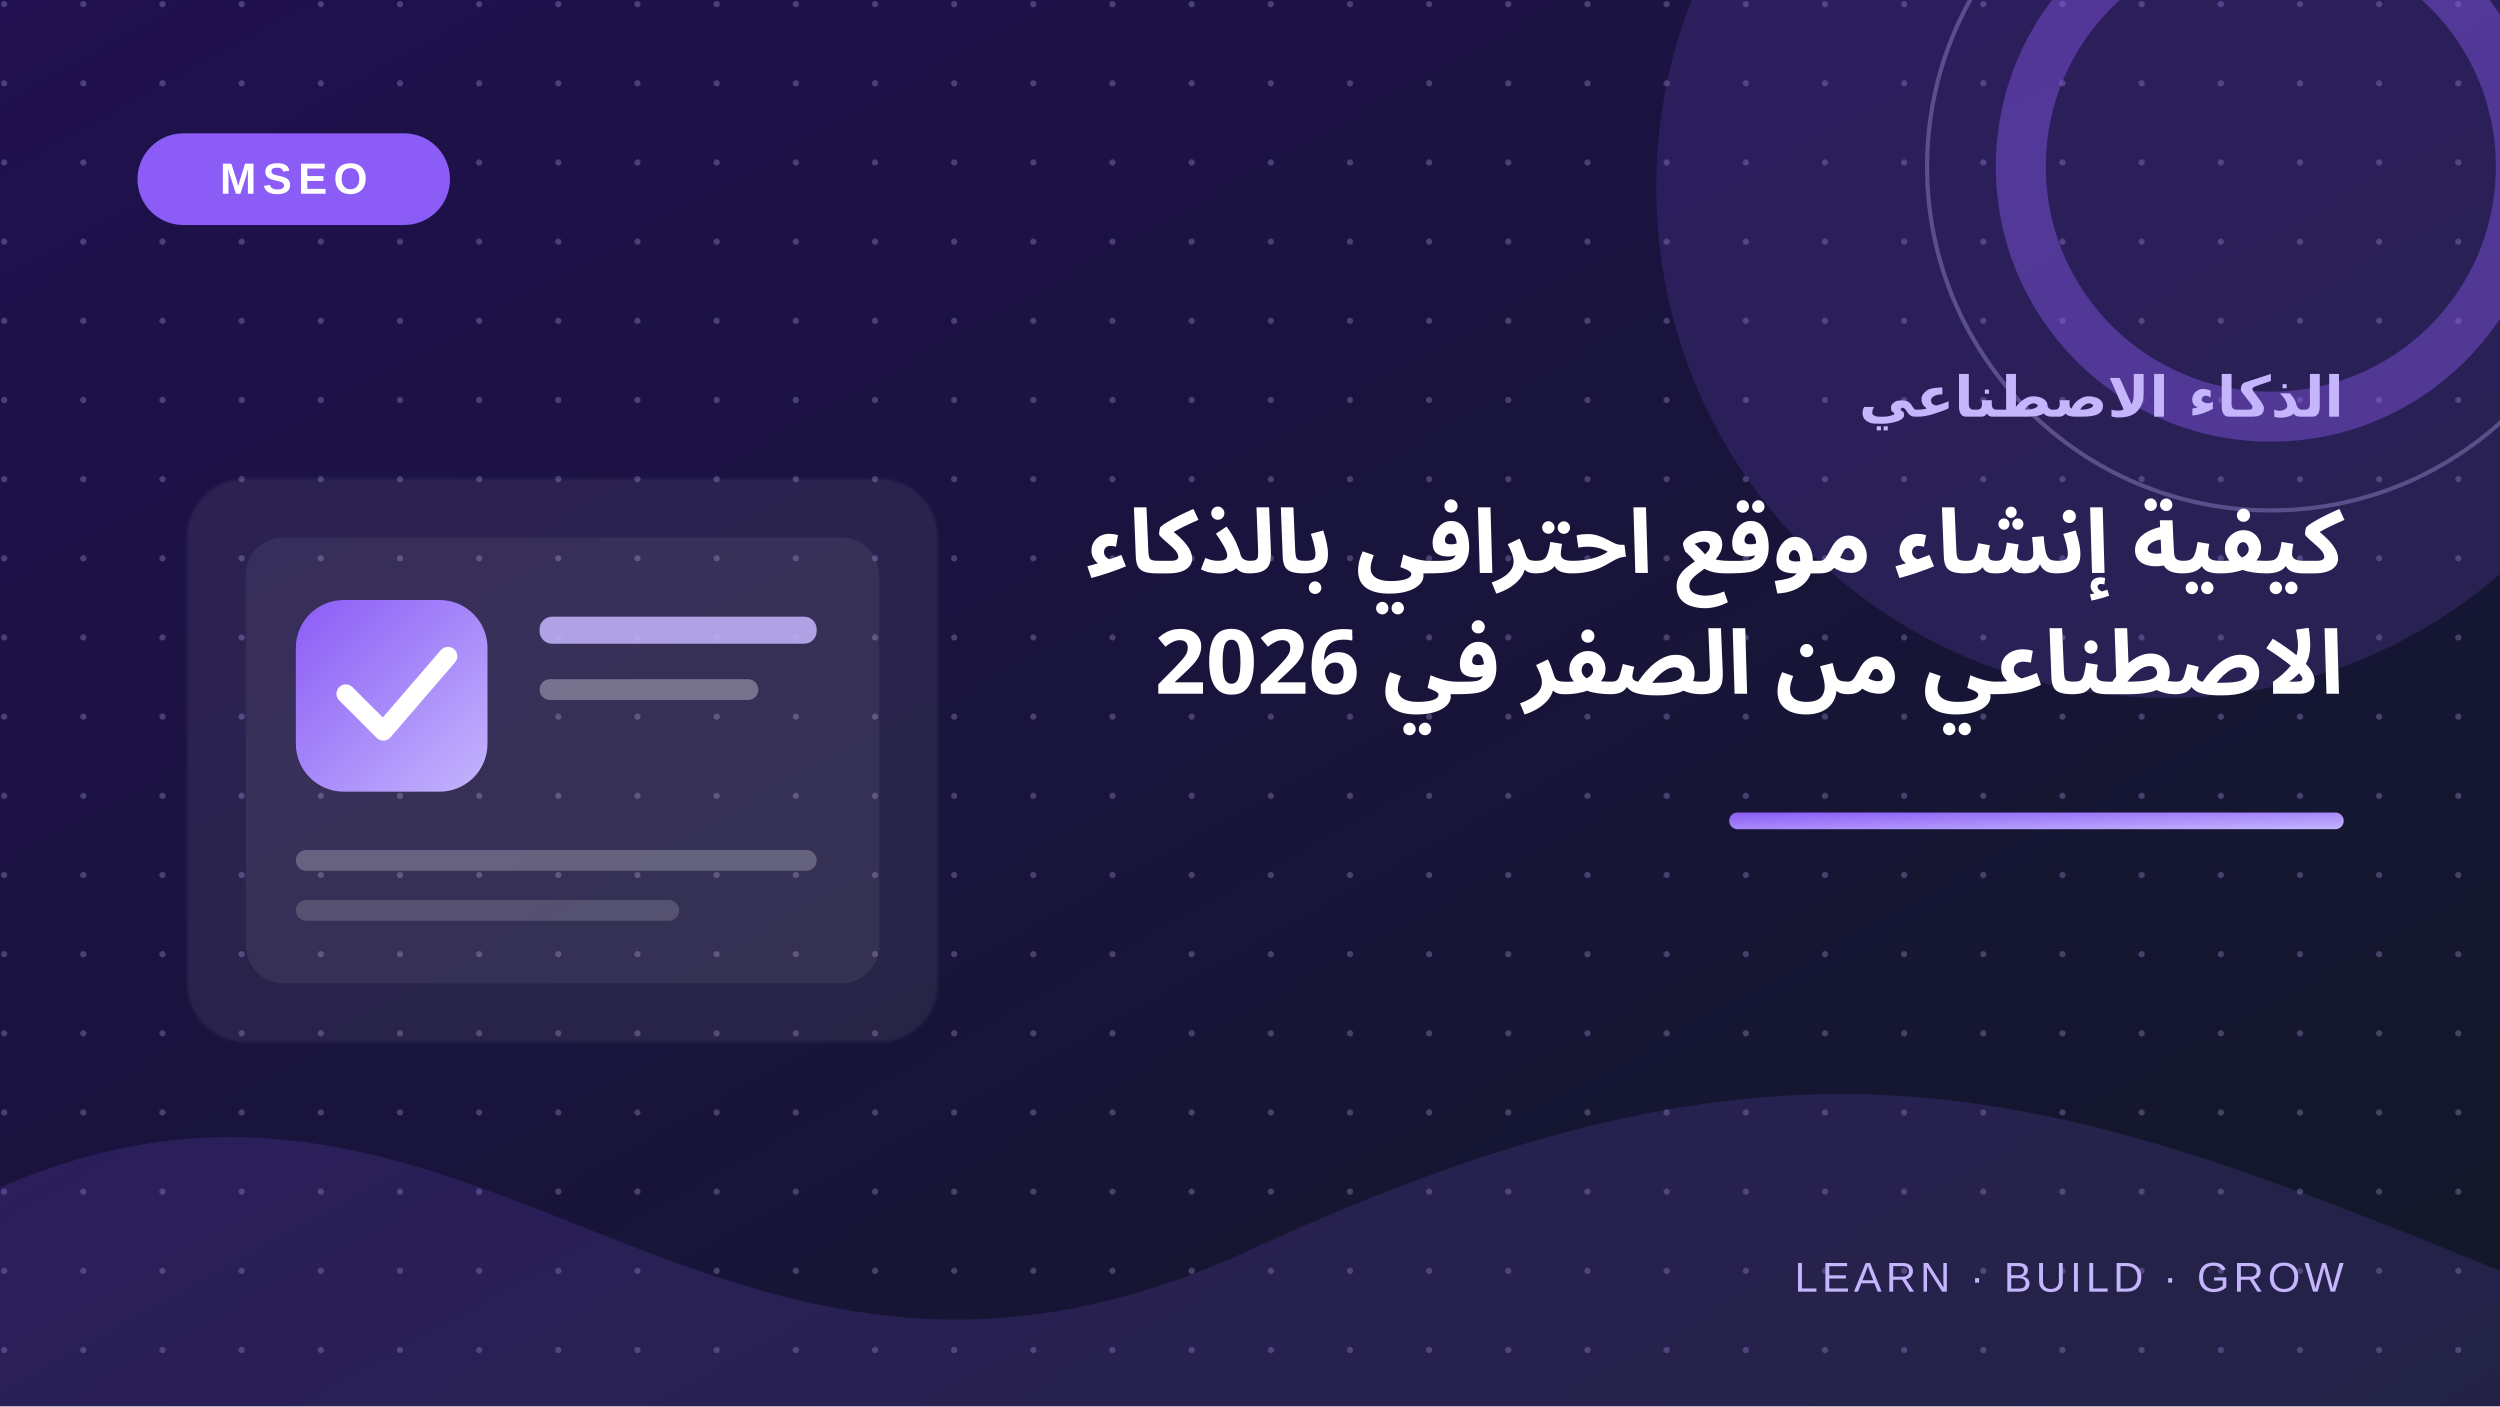
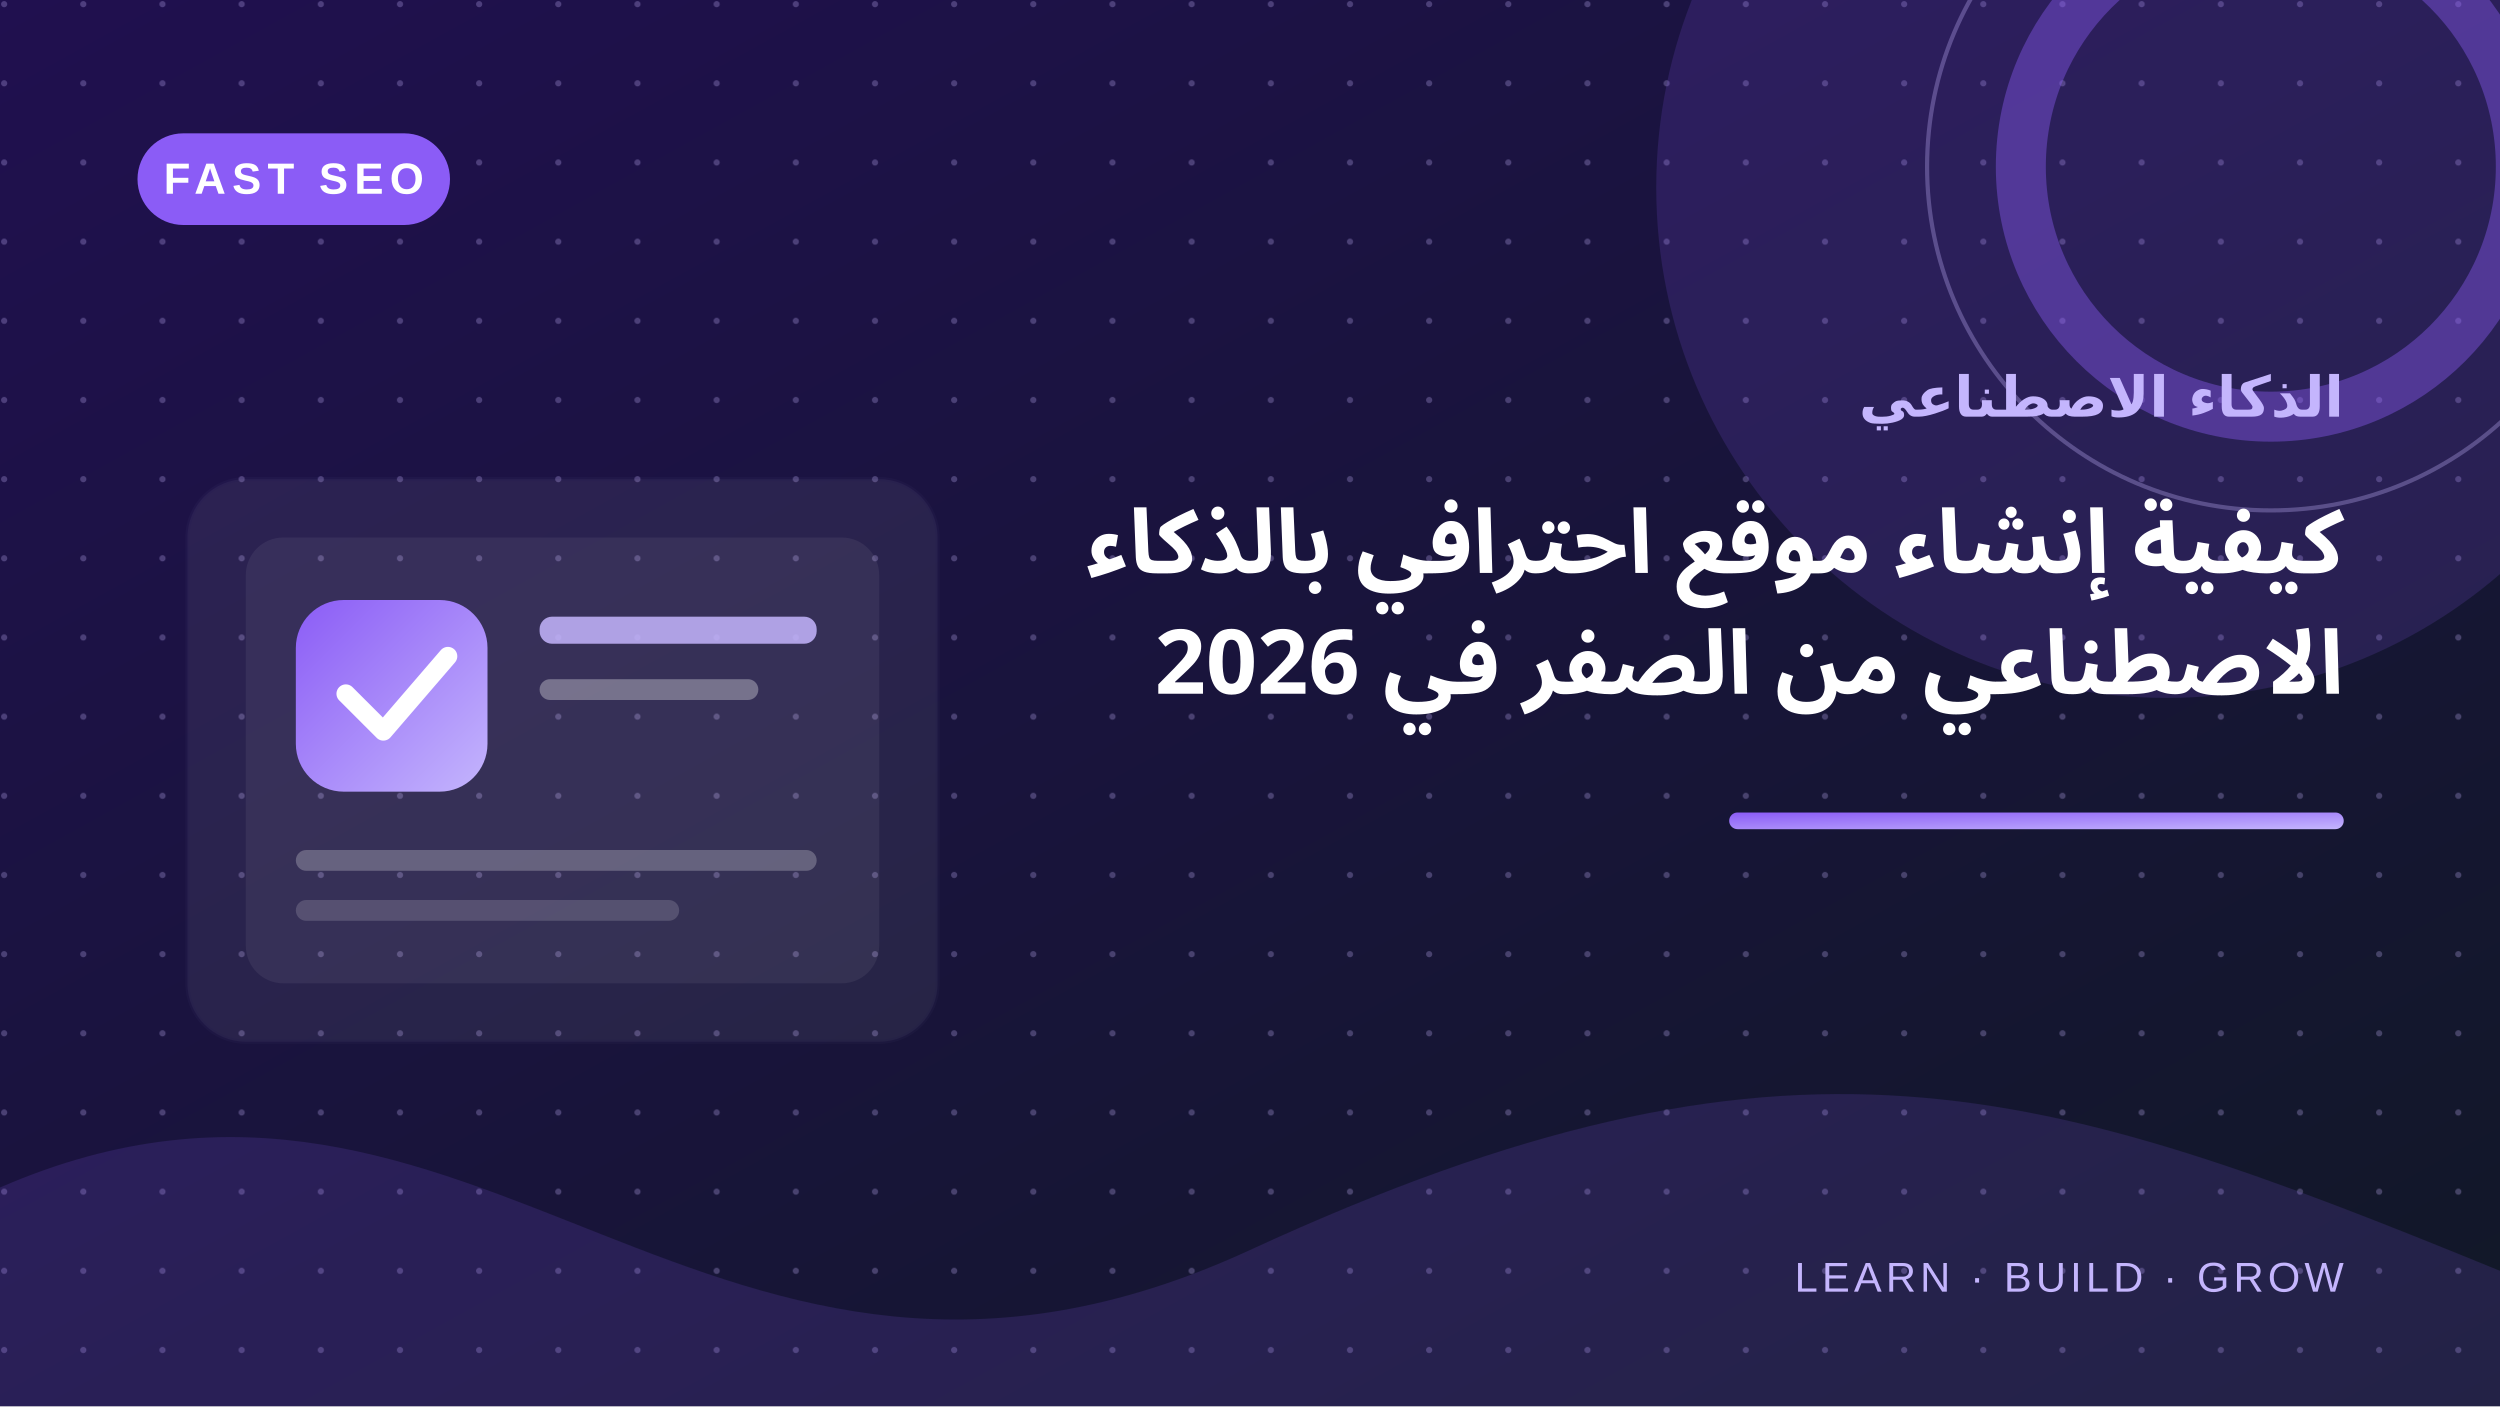
<svg xmlns="http://www.w3.org/2000/svg" width="1200" height="675" viewBox="0 0 1200 675" role="img" aria-labelledby="title desc">
  <defs>
    <linearGradient id="g" x1="0" y1="0" x2="1" y2="1">
      <stop stop-color="#20104f" />
      <stop offset="1" stop-color="#111827" />
    </linearGradient>
    <linearGradient id="a" x1="0" y1="0" x2="1" y2="1">
      <stop stop-color="#8b5cf6" />
      <stop offset="1" stop-color="#c4b5fd" />
    </linearGradient>
    <pattern id="p" width="38" height="38" patternUnits="userSpaceOnUse">
      <circle cx="2" cy="2" r="1.5" fill="#c4b5fd" opacity=".28" />
    </pattern>
  </defs>
  <rect width="1200" height="675" fill="url(#g)" />
  <rect width="1200" height="675" fill="url(#p)" />
  <circle cx="1040" cy="90" r="245" fill="#8b5cf6" opacity=".16" />
  <circle cx="1090" cy="80" r="165" fill="none" stroke="#c4b5fd" stroke-width="2" opacity=".32" />
  <circle cx="1090" cy="80" r="120" fill="none" stroke="#8b5cf6" stroke-width="24" opacity=".4" />
  <path d="M0 570 C230 470 340 720 600 600 S980 520 1200 610 L1200 675 L0 675Z" fill="#8b5cf6" opacity=".15" />
  <rect x="66" y="64" width="150" height="44" rx="22" fill="#8b5cf6" />
-   <text x="141" y="93" fill="#fff" text-anchor="middle" font-family="Arial,sans-serif" font-size="21" font-weight="800" letter-spacing="3">MSEO</text>
+   <text x="141" y="93" fill="#fff" text-anchor="middle" font-family="Arial,sans-serif" font-size="21" font-weight="800" letter-spacing="3">FAST SEO</text>
  <text x="1125" y="200" fill="#c4b5fd" text-anchor="end" font-family="Arial,sans-serif" font-size="27" font-weight="700">الذكاء الاصطناعي</text>
  <text x="1125" y="275" fill="#fff" text-anchor="end" font-family="Noto Sans Arabic,Tahoma,Arial,sans-serif" font-size="43" font-weight="800">كيفية إنشاء موقع احترافي بالذكاء</text>
  <text x="1125" y="333" fill="#fff" text-anchor="end" font-family="Noto Sans Arabic,Tahoma,Arial,sans-serif" font-size="43" font-weight="800">الاصطناعي من الصفر في 2026</text>
  <rect x="830" y="390" width="295" height="8" rx="4" fill="url(#a)" />
  <g transform="translate(90 230)">
    <rect x="0" y="0" width="360" height="270" rx="28" fill="#fff" opacity=".07" stroke="#c4b5fd" stroke-opacity=".42" stroke-width="2" />
    <rect x="28" y="28" width="304" height="214" rx="18" fill="#fff" opacity=".06" />
    <rect x="52" y="58" width="92" height="92" rx="23" fill="url(#a)" />
    <path d="M76 103l18 18 31-36" fill="none" stroke="#fff" stroke-width="9" stroke-linecap="round" stroke-linejoin="round" />
    <rect x="169" y="66" width="133" height="13" rx="6" fill="#c4b5fd" opacity=".85" />
    <rect x="169" y="96" width="105" height="10" rx="5" fill="#fff" opacity=".32" />
    <rect x="52" y="178" width="250" height="10" rx="5" fill="#fff" opacity=".24" />
    <rect x="52" y="202" width="184" height="10" rx="5" fill="#fff" opacity=".16" />
  </g>
  <text x="1125" y="620" fill="#c4b5fd" text-anchor="end" font-family="Arial,sans-serif" font-size="20" letter-spacing="2">LEARN · BUILD · GROW</text>
</svg>
